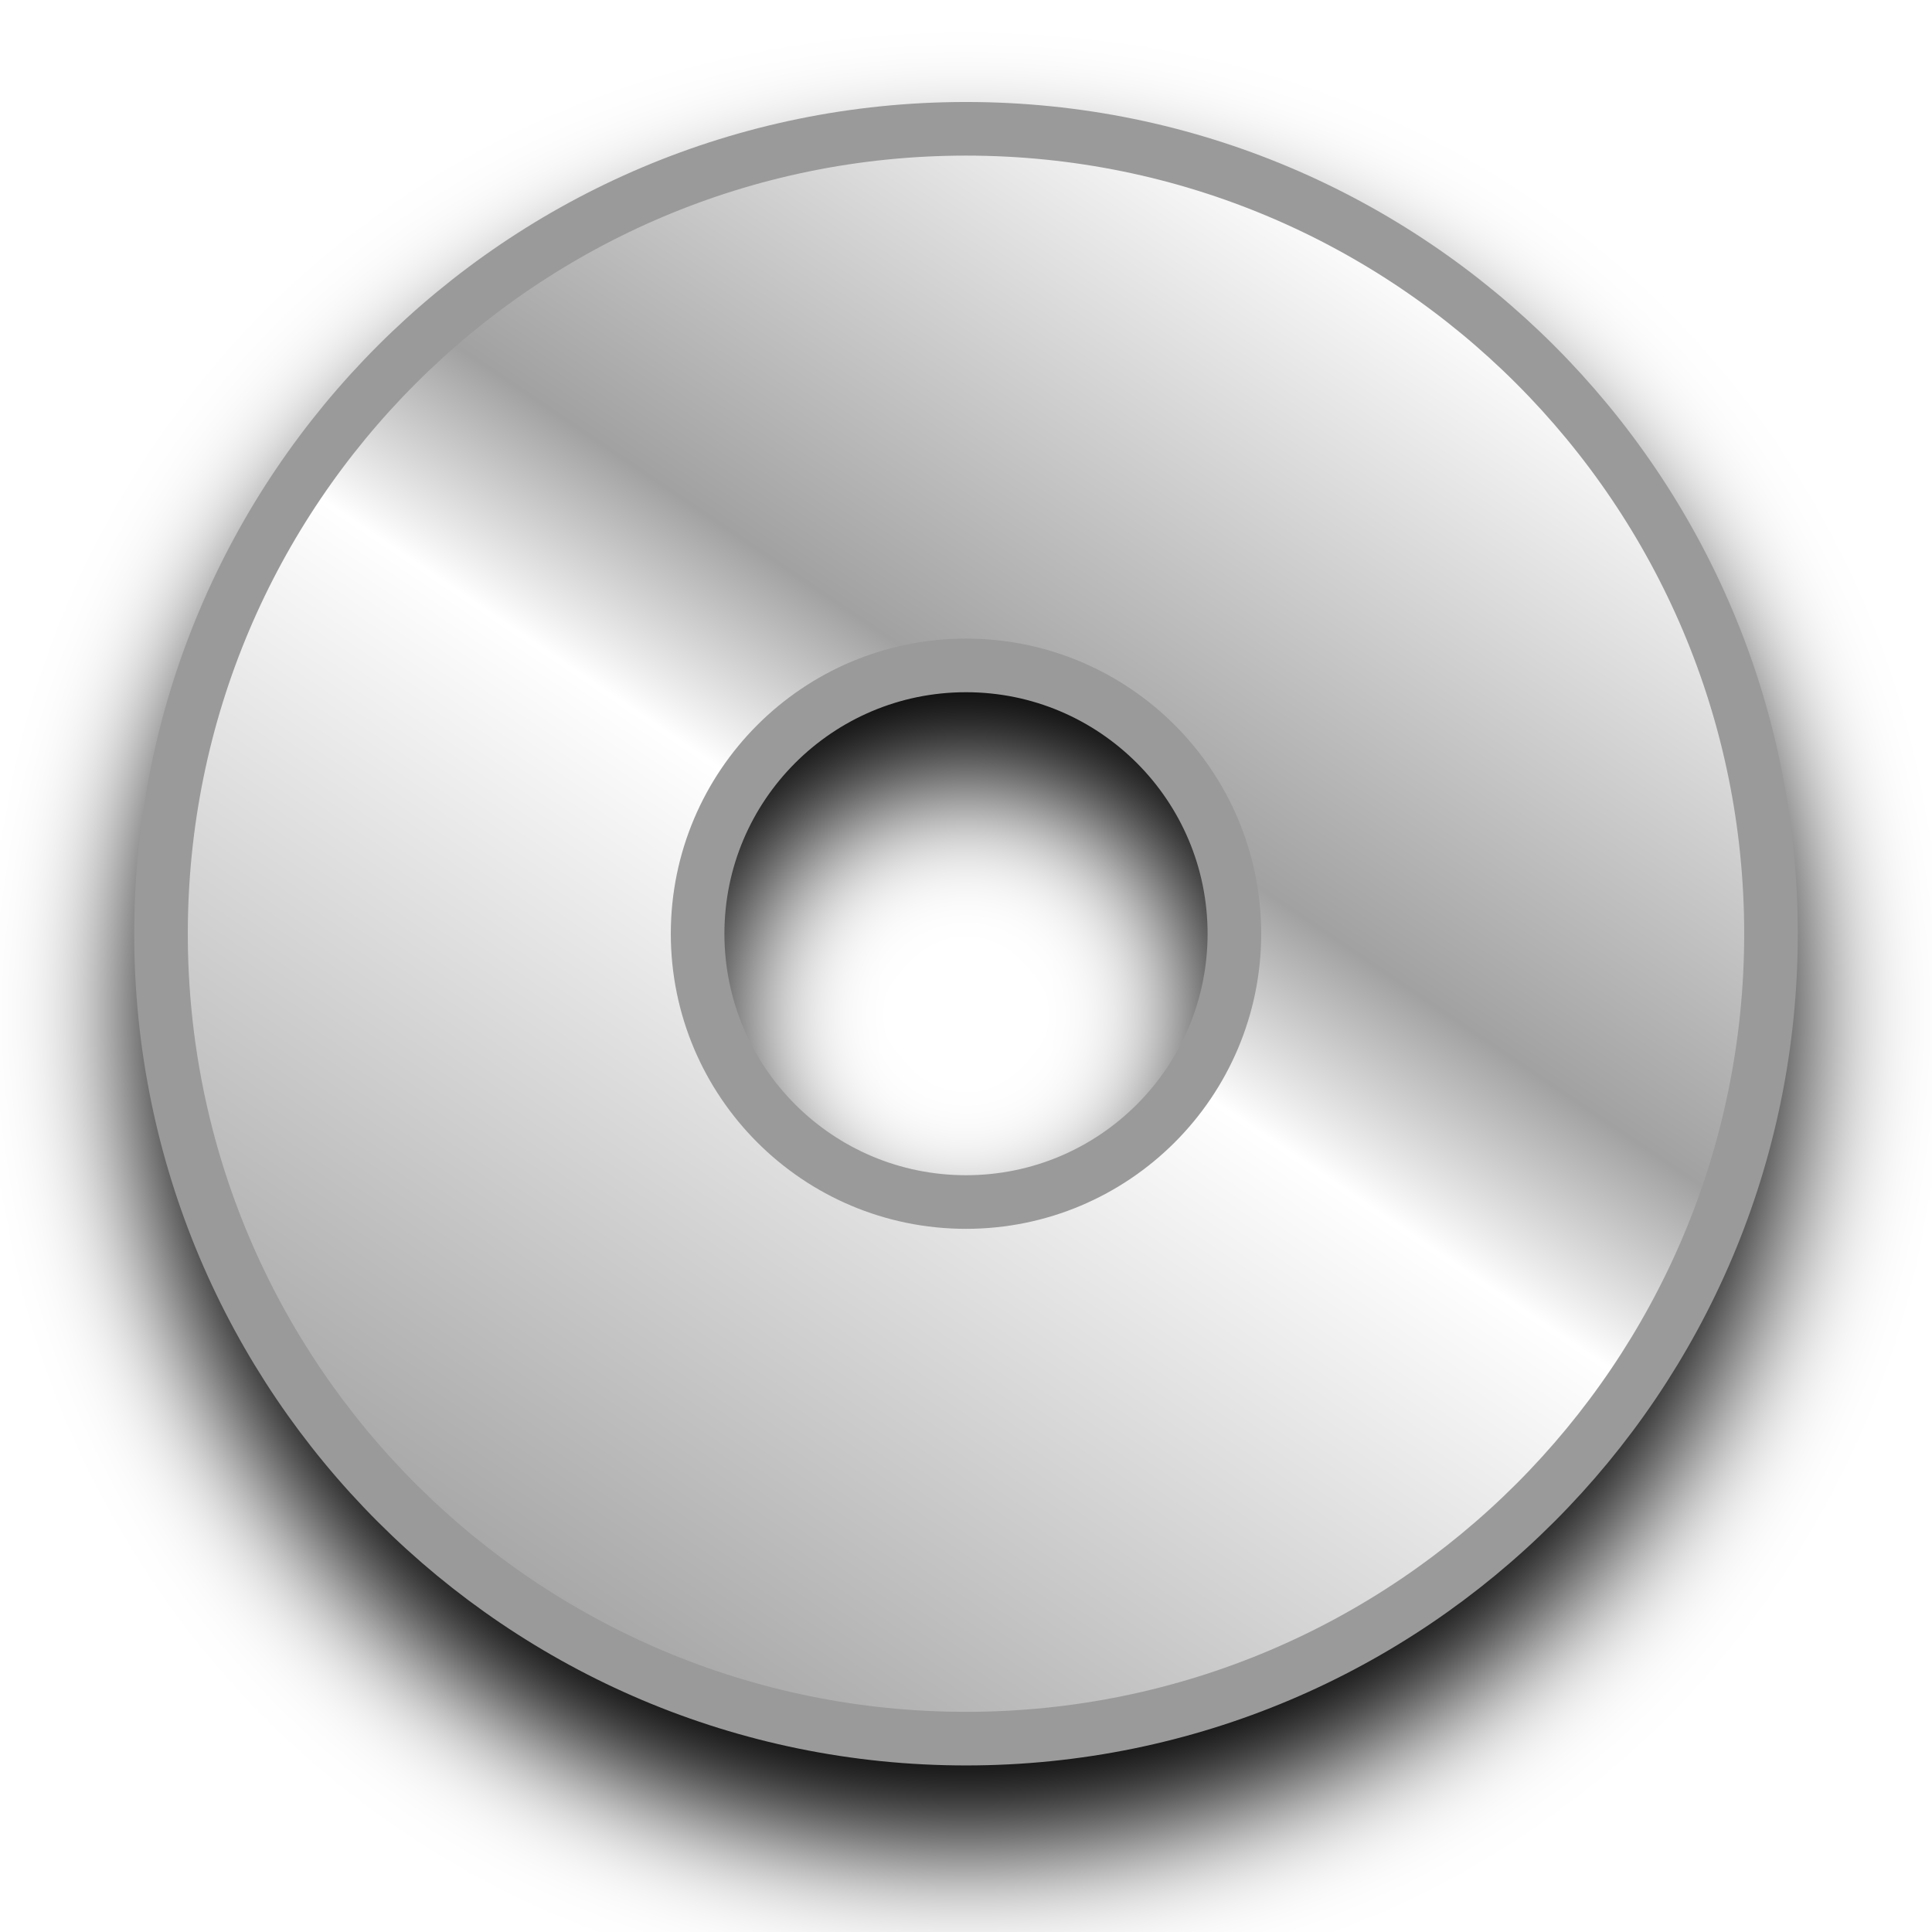
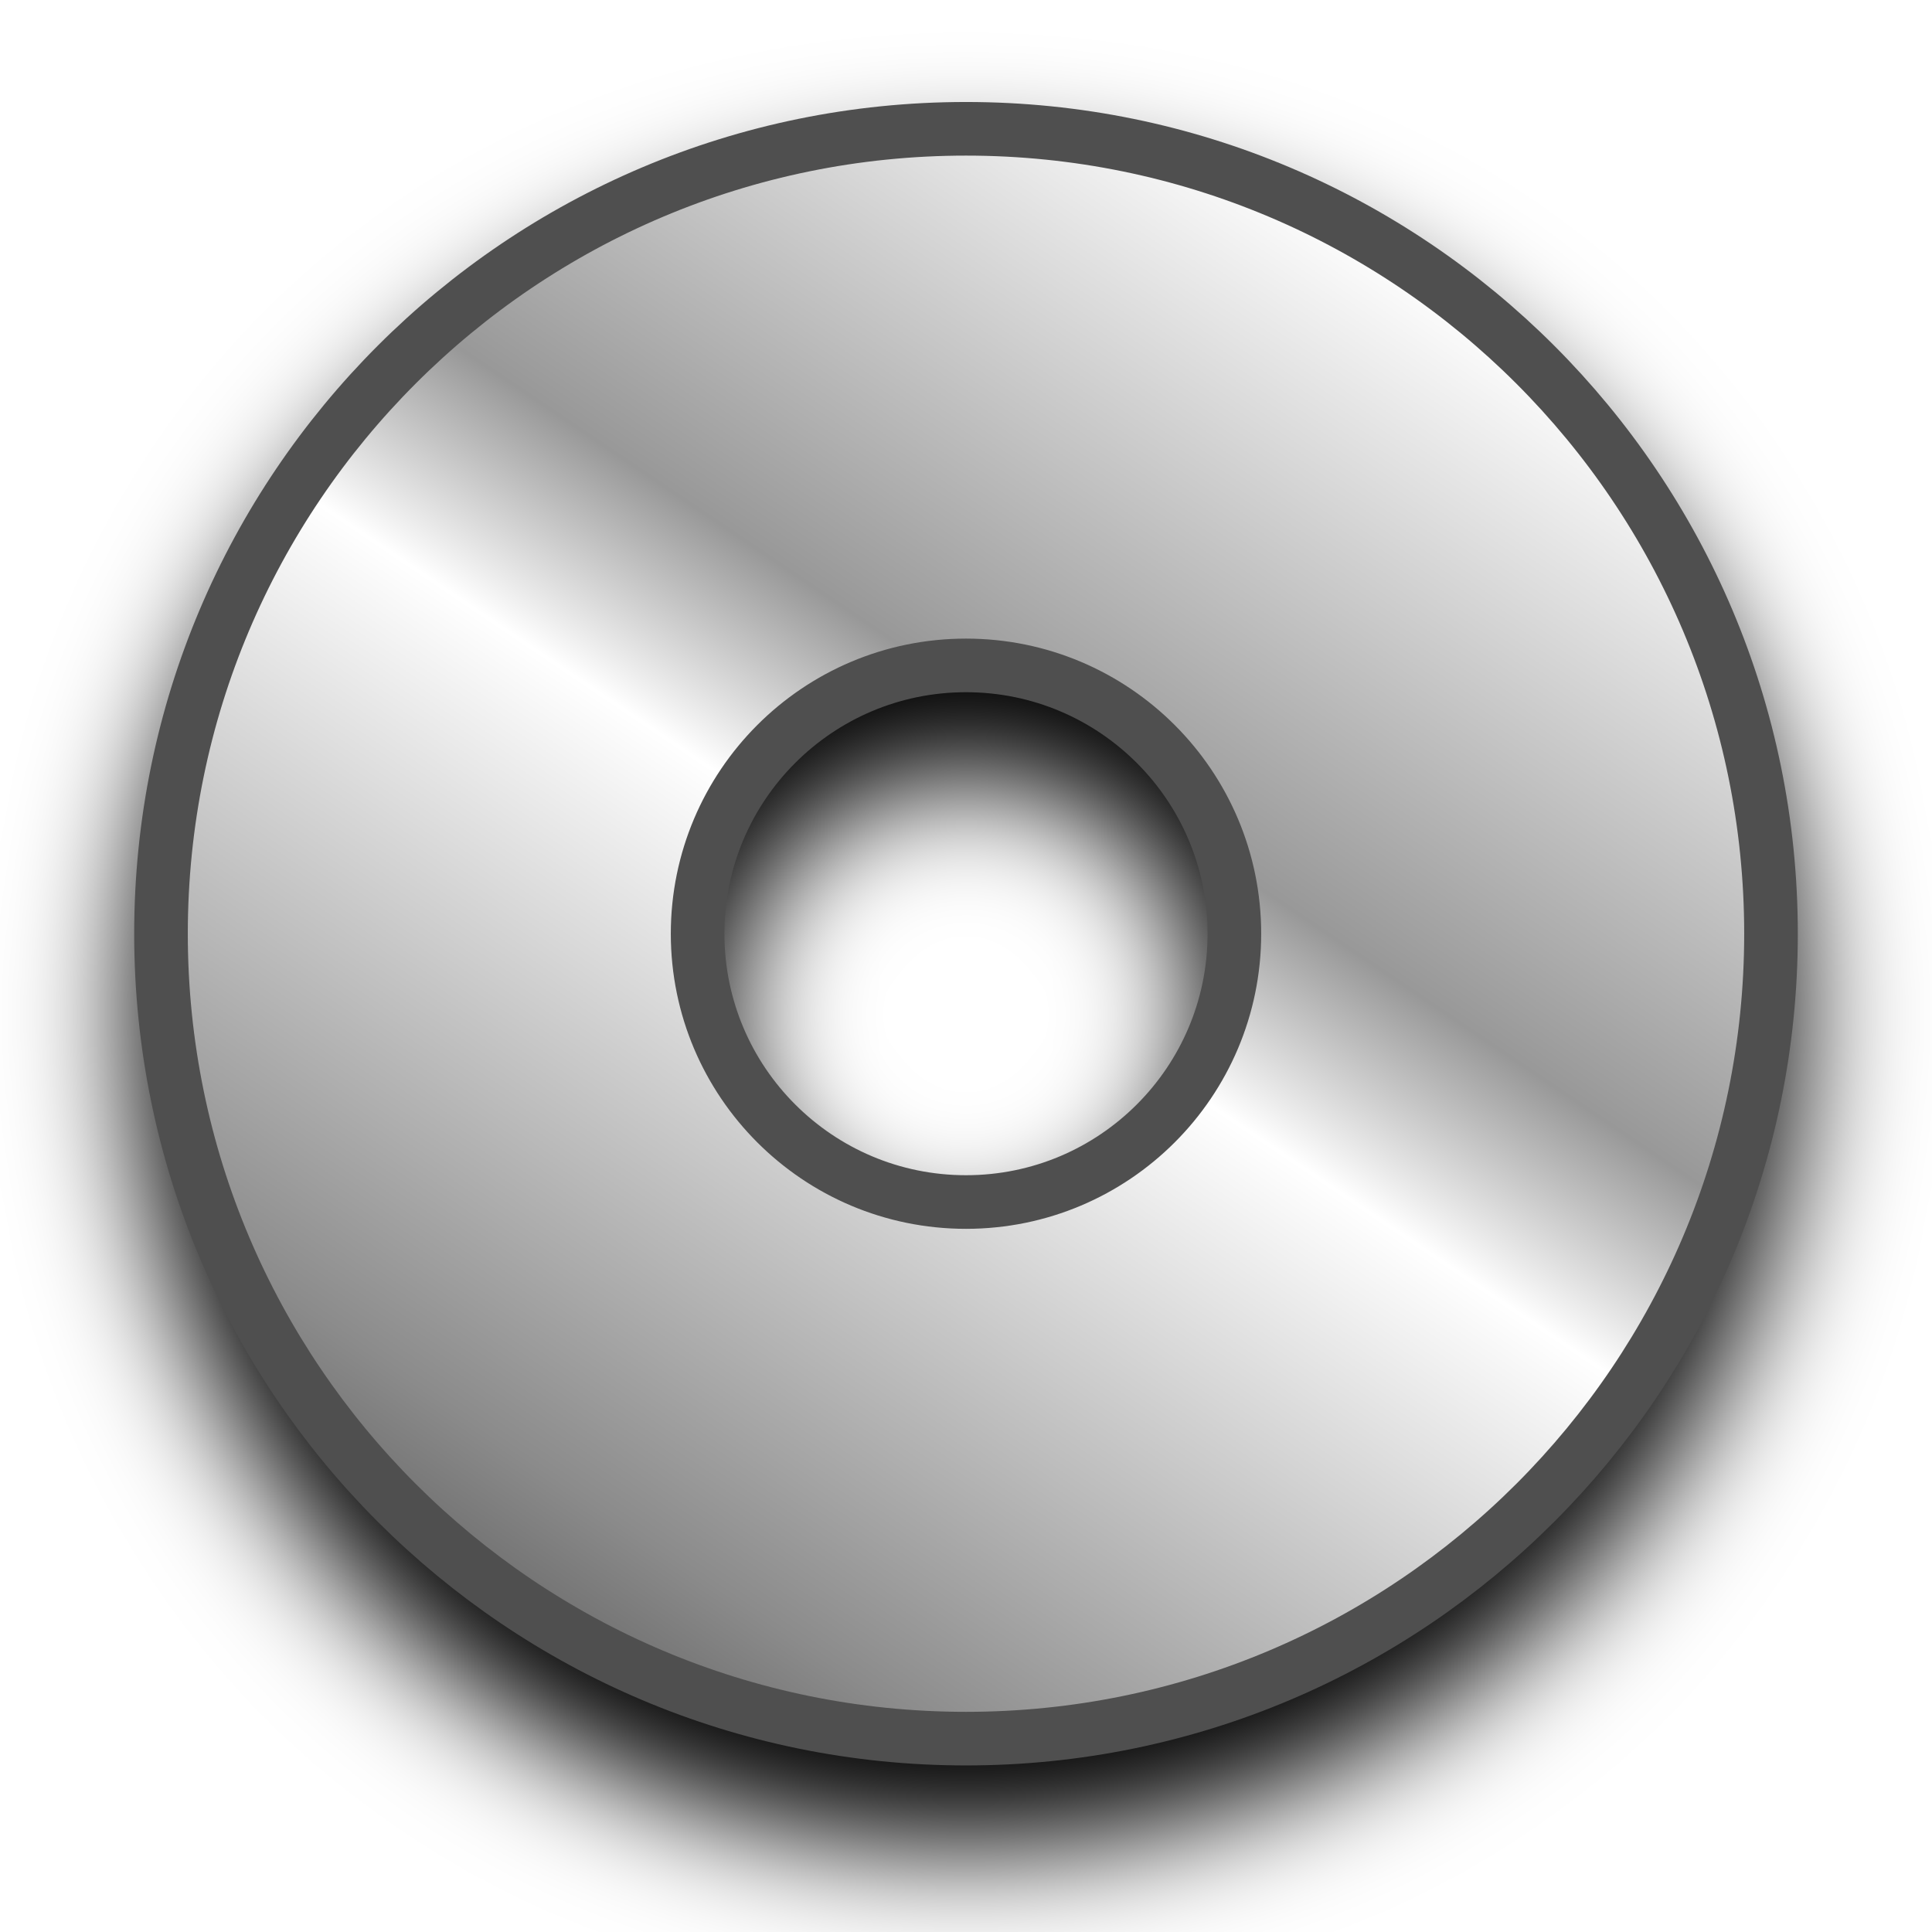
<svg xmlns="http://www.w3.org/2000/svg" xmlns:xlink="http://www.w3.org/1999/xlink" width="12mm" height="12mm" viewBox="0 0 12 12" version="1.1" id="svg1">
  <defs id="defs1">
    <linearGradient id="linearGradient1">
      <stop style="stop-color:#ffffff;stop-opacity:1;" offset="0" id="stop1" />
-       <stop style="stop-color:#a1a1a1;stop-opacity:1;" offset="0.375" id="stop4" />
-       <stop style="stop-color:#ffffff;stop-opacity:1;" offset="0.5" id="stop3" />
-       <stop style="stop-color:#a5a5a5;stop-opacity:1;" offset="1" id="stop5" />
-       <stop style="stop-color:#ffffff;stop-opacity:1;" offset="1" id="stop2" />
+       <stop style="stop-color:#989898;stop-opacity:1;" offset="0.375" id="stop4" />
+       <stop style="stop-color:#ffffff;stop-opacity:1;" offset="0.503" id="stop3" />
+       <stop style="stop-color:#8b8b8b;stop-opacity:1;" offset="0.922" id="stop5" />
+       <stop style="stop-color:#707070;stop-opacity:1;" offset="1" id="stop2" />
    </linearGradient>
    <rect x="15.118" y="15.118" width="15.118" height="26.457" id="rect2" />
    <linearGradient xlink:href="#linearGradient1" id="linearGradient2" x1="9.355" y1="1.026" x2="2.645" y2="10.974" gradientUnits="userSpaceOnUse" gradientTransform="matrix(0.8333303,0,0,0.8333303,1,0.799666)" />
    <filter style="color-interpolation-filters:sRGB" id="filter5" x="-0.111" y="-0.111" width="1.221" height="1.221">
      <feGaussianBlur stdDeviation="0.392" id="feGaussianBlur5" />
    </filter>
  </defs>
  <g id="layer1">
    <path id="path1" style="opacity:1;fill:#000000;fill-opacity:1;stroke:#000000;stroke-width:0.333;stroke-opacity:1;filter:url(#filter5)" d="M 6,1.3 A 5,5 0 0 0 1,6.301 5,5 0 0 0 6,11.3 5,5 0 0 0 11,6.301 5,5 0 0 0 6,1.3 Z m 0,3.333 A 1.667,1.667 0 0 1 7.667,6.301 1.667,1.667 0 0 1 6,7.967 1.667,1.667 0 0 1 4.333,6.301 1.667,1.667 0 0 1 6,4.634 Z" />
-     <path id="path5" style="opacity:1;fill:url(#linearGradient2);stroke:#9a9a9a;stroke-width:0.333;stroke-opacity:1" d="M 6,0.8 A 5,5 0 0 0 1,5.8 5,5 0 0 0 6,10.799 5,5 0 0 0 11,5.8 5,5 0 0 0 6,0.8 Z m 0,3.333 A 1.667,1.667 0 0 1 7.667,5.8 1.667,1.667 0 0 1 6,7.466 1.667,1.667 0 0 1 4.333,5.8 1.667,1.667 0 0 1 6,4.133 Z" />
+     <path id="path5" style="opacity:1;fill:url(#linearGradient2);stroke:#4f4f4f;stroke-width:0.333;stroke-opacity:1" d="M 6,0.8 A 5,5 0 0 0 1,5.8 5,5 0 0 0 6,10.799 5,5 0 0 0 11,5.8 5,5 0 0 0 6,0.8 Z m 0,3.333 A 1.667,1.667 0 0 1 7.667,5.8 1.667,1.667 0 0 1 6,7.466 1.667,1.667 0 0 1 4.333,5.8 1.667,1.667 0 0 1 6,4.133 Z" />
  </g>
</svg>
